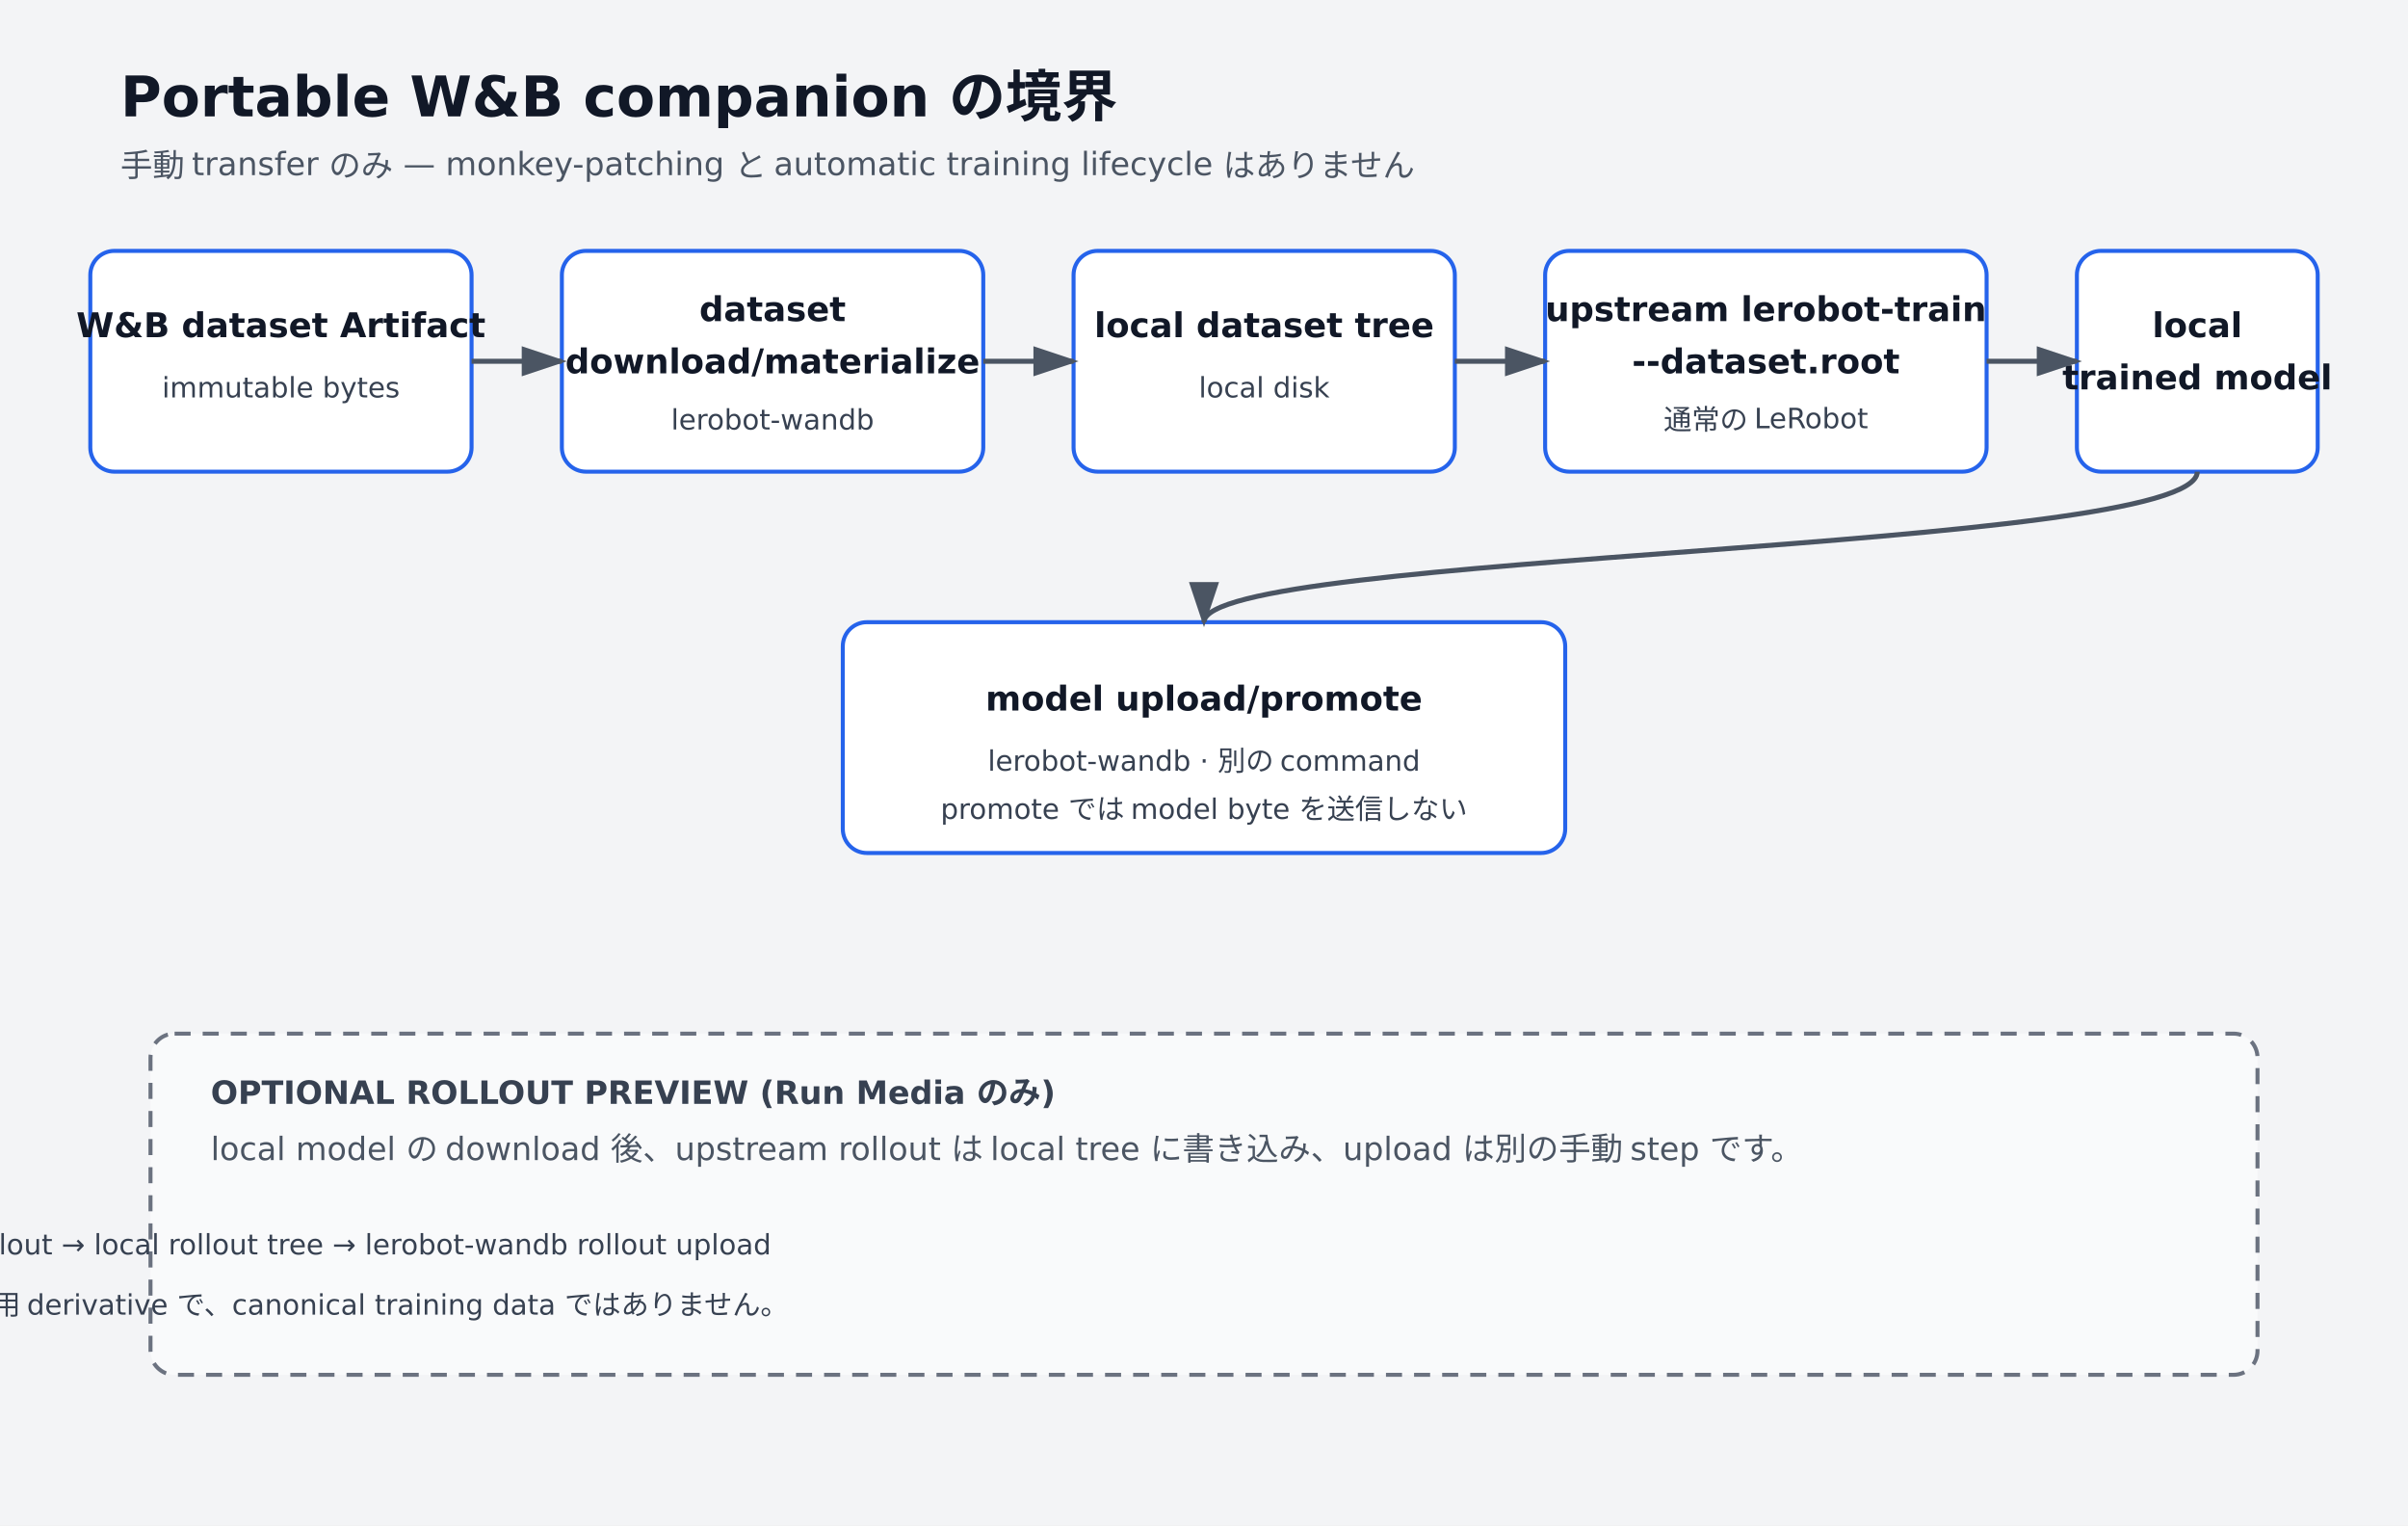
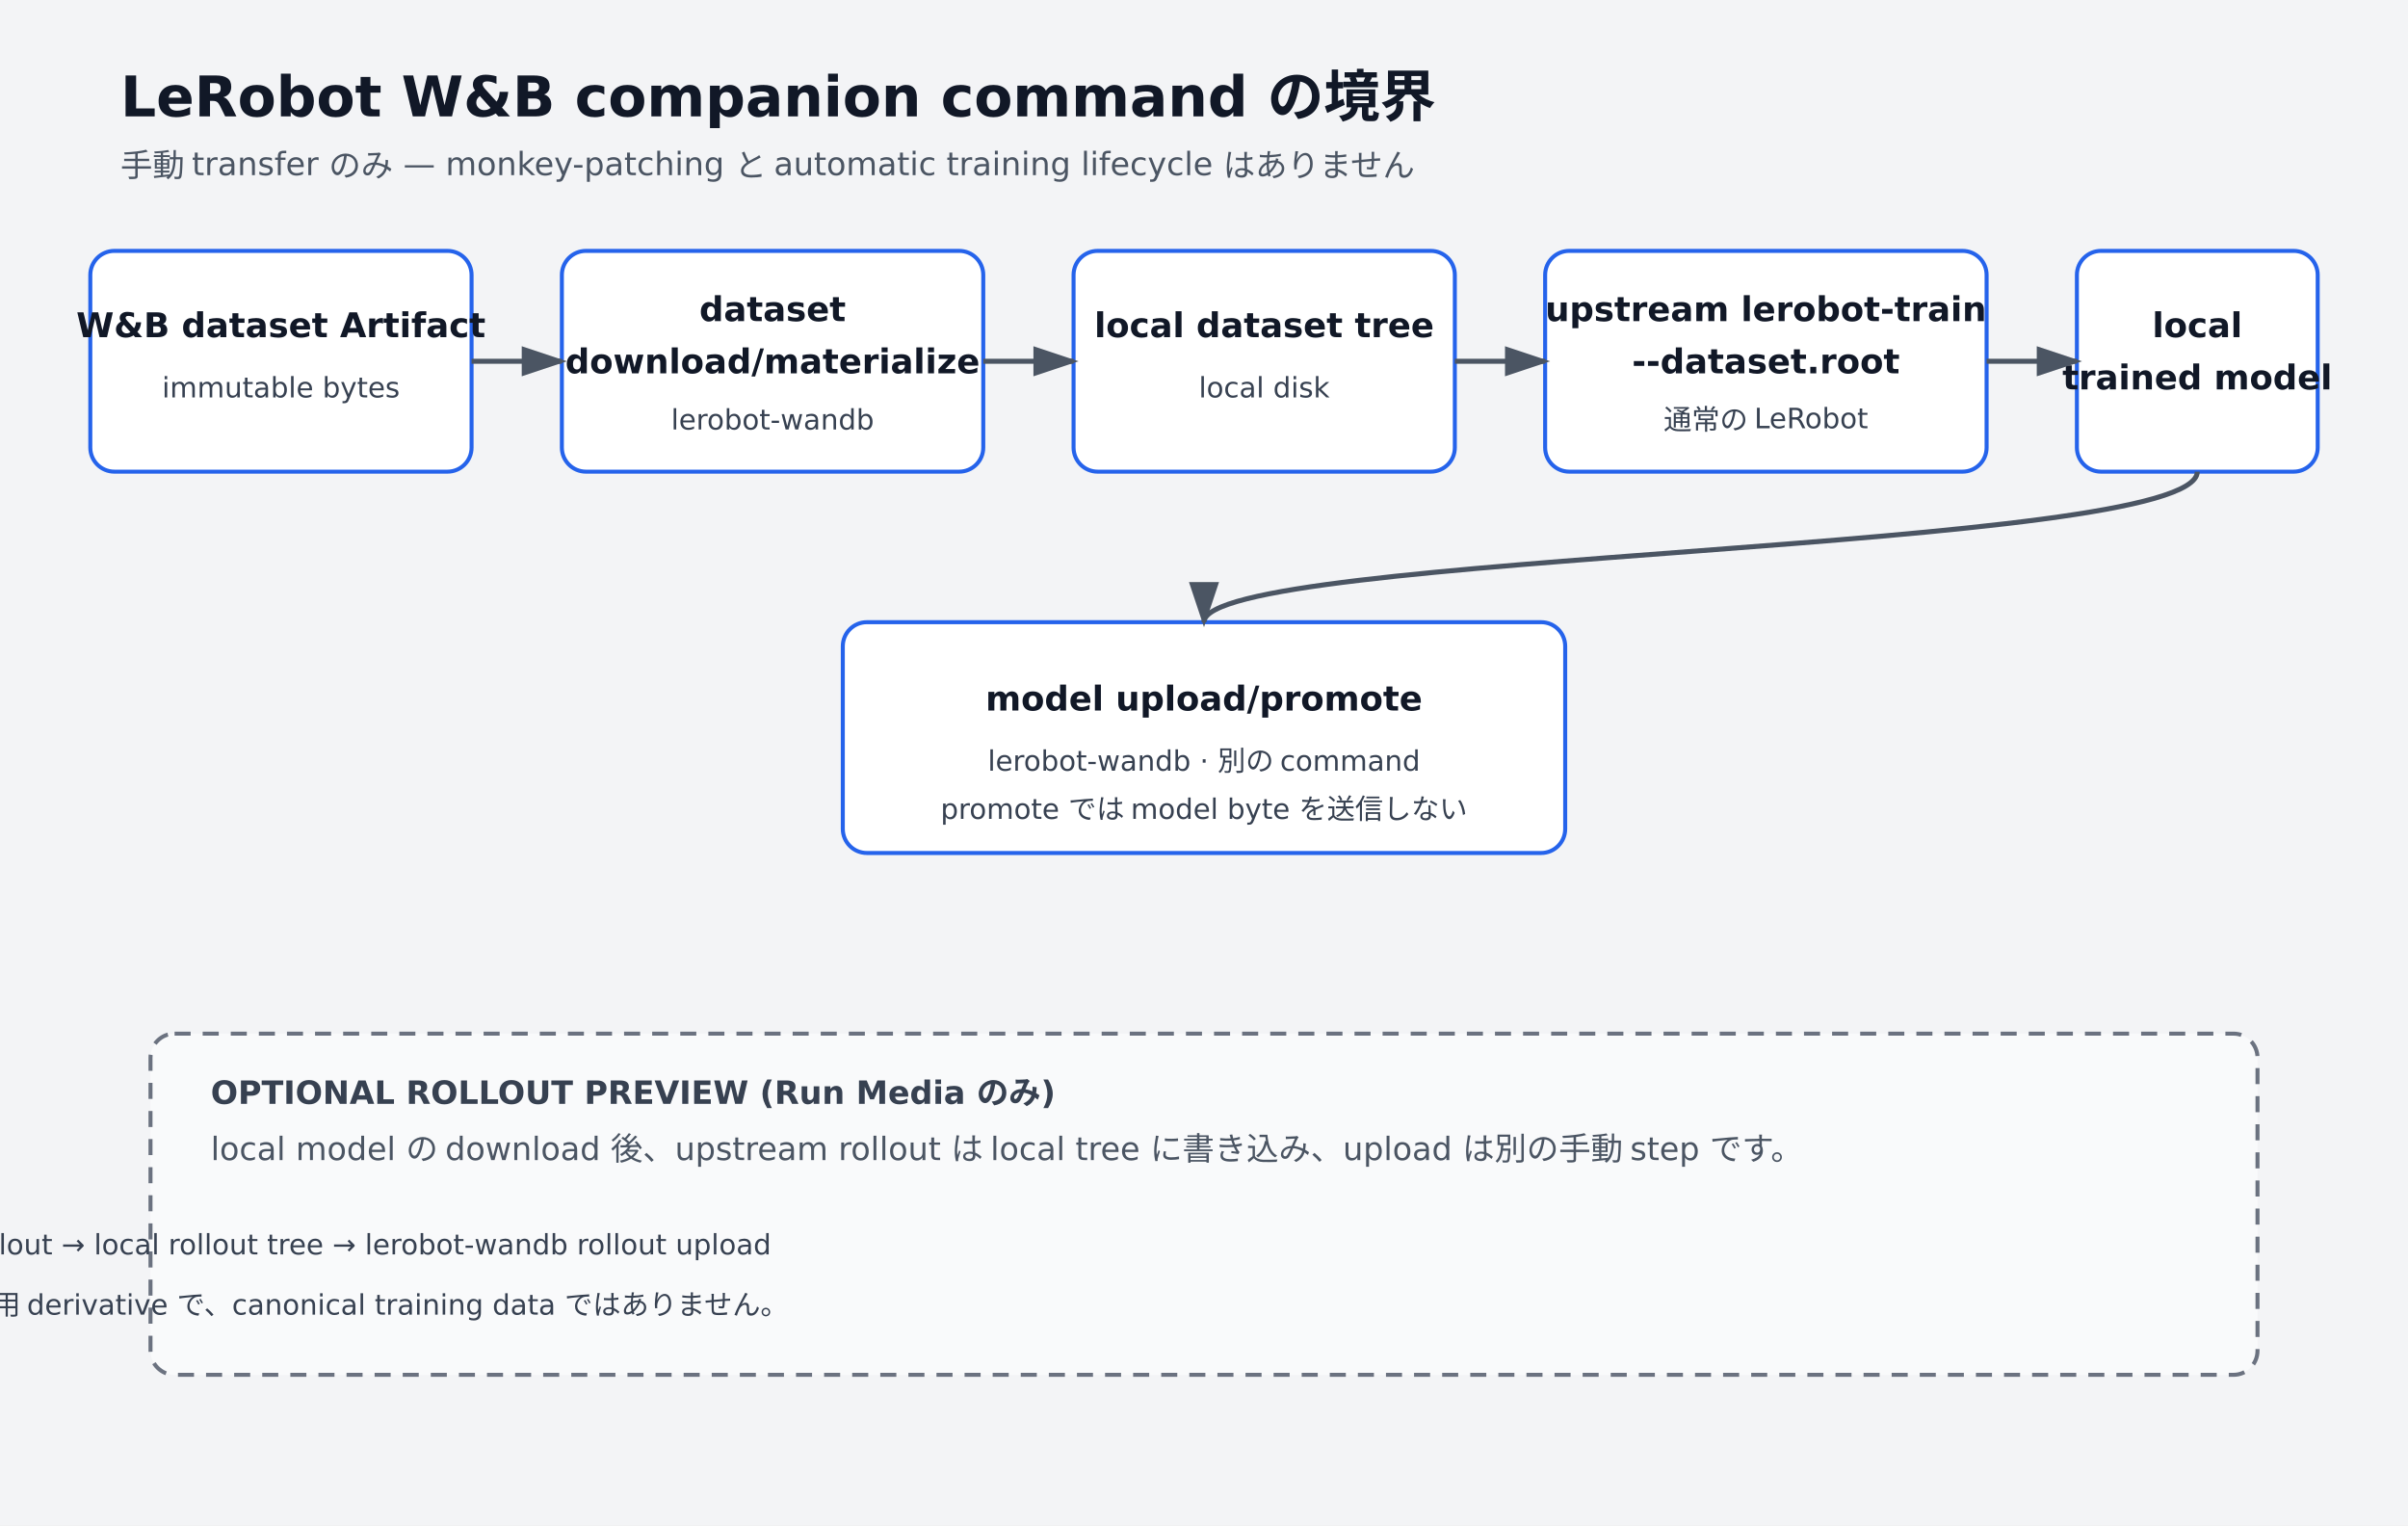
<svg xmlns="http://www.w3.org/2000/svg" width="1200" height="760" viewBox="0 0 1200 760" role="img" aria-labelledby="title desc">
  <defs>
    <marker id="arrow" markerWidth="10" markerHeight="10" refX="8" refY="3" orient="auto" markerUnits="strokeWidth">
      <path d="M0,0 L0,6 L9,3 z" fill="#4b5563" />
    </marker>
    <style>
      .title { font: 700 28px 'Noto Sans JP', 'DejaVu Sans', sans-serif; fill: #111827; }
      .subtitle { font: 16px 'Noto Sans JP', 'DejaVu Sans', sans-serif; fill: #4b5563; }
      .box { fill: #ffffff; stroke: #2563eb; stroke-width: 2; rx: 12; }
      .label { font: 700 17px 'Noto Sans JP', 'DejaVu Sans', sans-serif; fill: #111827; text-anchor: middle; }
      .small { font: 14px 'Noto Sans JP', 'DejaVu Sans', sans-serif; fill: #374151; text-anchor: middle; }
      .arrow { stroke: #4b5563; stroke-width: 2.5; fill: none; marker-end: url(#arrow); }
      .optional { fill: #f9fafb; stroke: #6b7280; stroke-width: 2; stroke-dasharray: 8 6; rx: 12; }
      .optional-label { font: 700 16px 'Noto Sans JP', 'DejaVu Sans', sans-serif; fill: #374151; }
    </style>
  </defs>
  <rect width="1200" height="760" fill="#f3f4f6" />
-   <text x="60" y="58" class="title">Portable W&amp;B companion の境界</text>
+   <text x="60" y="58" class="title">LeRobot W&amp;B companion command の境界</text>
  <text x="60" y="88" class="subtitle">手動 transfer のみ — monkey-patching と automatic training lifecycle はありません</text>
  <rect x="45" y="125" width="190" height="110" class="box" />
  <text x="140" y="168" class="label">W&amp;B dataset Artifact</text>
  <text x="140" y="198" class="small">immutable bytes</text>
  <rect x="280" y="125" width="210" height="110" class="box" />
  <text x="385" y="160" class="label">dataset</text>
  <text x="385" y="186" class="label">download/materialize</text>
  <text x="385" y="214" class="small">lerobot-wandb</text>
  <rect x="535" y="125" width="190" height="110" class="box" />
  <text x="630" y="168" class="label">local dataset tree</text>
  <text x="630" y="198" class="small">local disk</text>
  <rect x="770" y="125" width="220" height="110" class="box" />
  <text x="880" y="160" class="label">upstream lerobot-train</text>
  <text x="880" y="186" class="label">--dataset.root</text>
  <text x="880" y="214" class="small">通常の LeRobot</text>
  <rect x="1035" y="125" width="120" height="110" class="box" />
  <text x="1095" y="168" class="label">local</text>
  <text x="1095" y="194" class="label">trained model</text>
  <path d="M235 180 H280" class="arrow" />
  <path d="M490 180 H535" class="arrow" />
  <path d="M725 180 H770" class="arrow" />
  <path d="M990 180 H1035" class="arrow" />
  <rect x="420" y="310" width="360" height="115" class="box" />
  <text x="600" y="354" class="label">model upload/promote</text>
  <text x="600" y="384" class="small">lerobot-wandb · 別の command</text>
  <text x="600" y="408" class="small">promote では model byte を送信しない</text>
  <path d="M1095 235 C1095 275 600 275 600 310" class="arrow" />
  <rect x="75" y="515" width="1050" height="170" class="optional" />
  <text x="105" y="550" class="optional-label">OPTIONAL ROLLOUT PREVIEW (Run Media のみ)</text>
  <text x="105" y="578" class="subtitle">local model の download 後、upstream rollout は local tree に書き込み、upload は別の手動 step です。</text>
  <text x="105" y="625" class="small" text-anchor="start">local model → lerobot-rollout → local rollout tree → lerobot-wandb rollout upload</text>
  <text x="105" y="655" class="small" text-anchor="start">browser 用 preview は表示用 derivative で、canonical training data ではありません。</text>
</svg>
